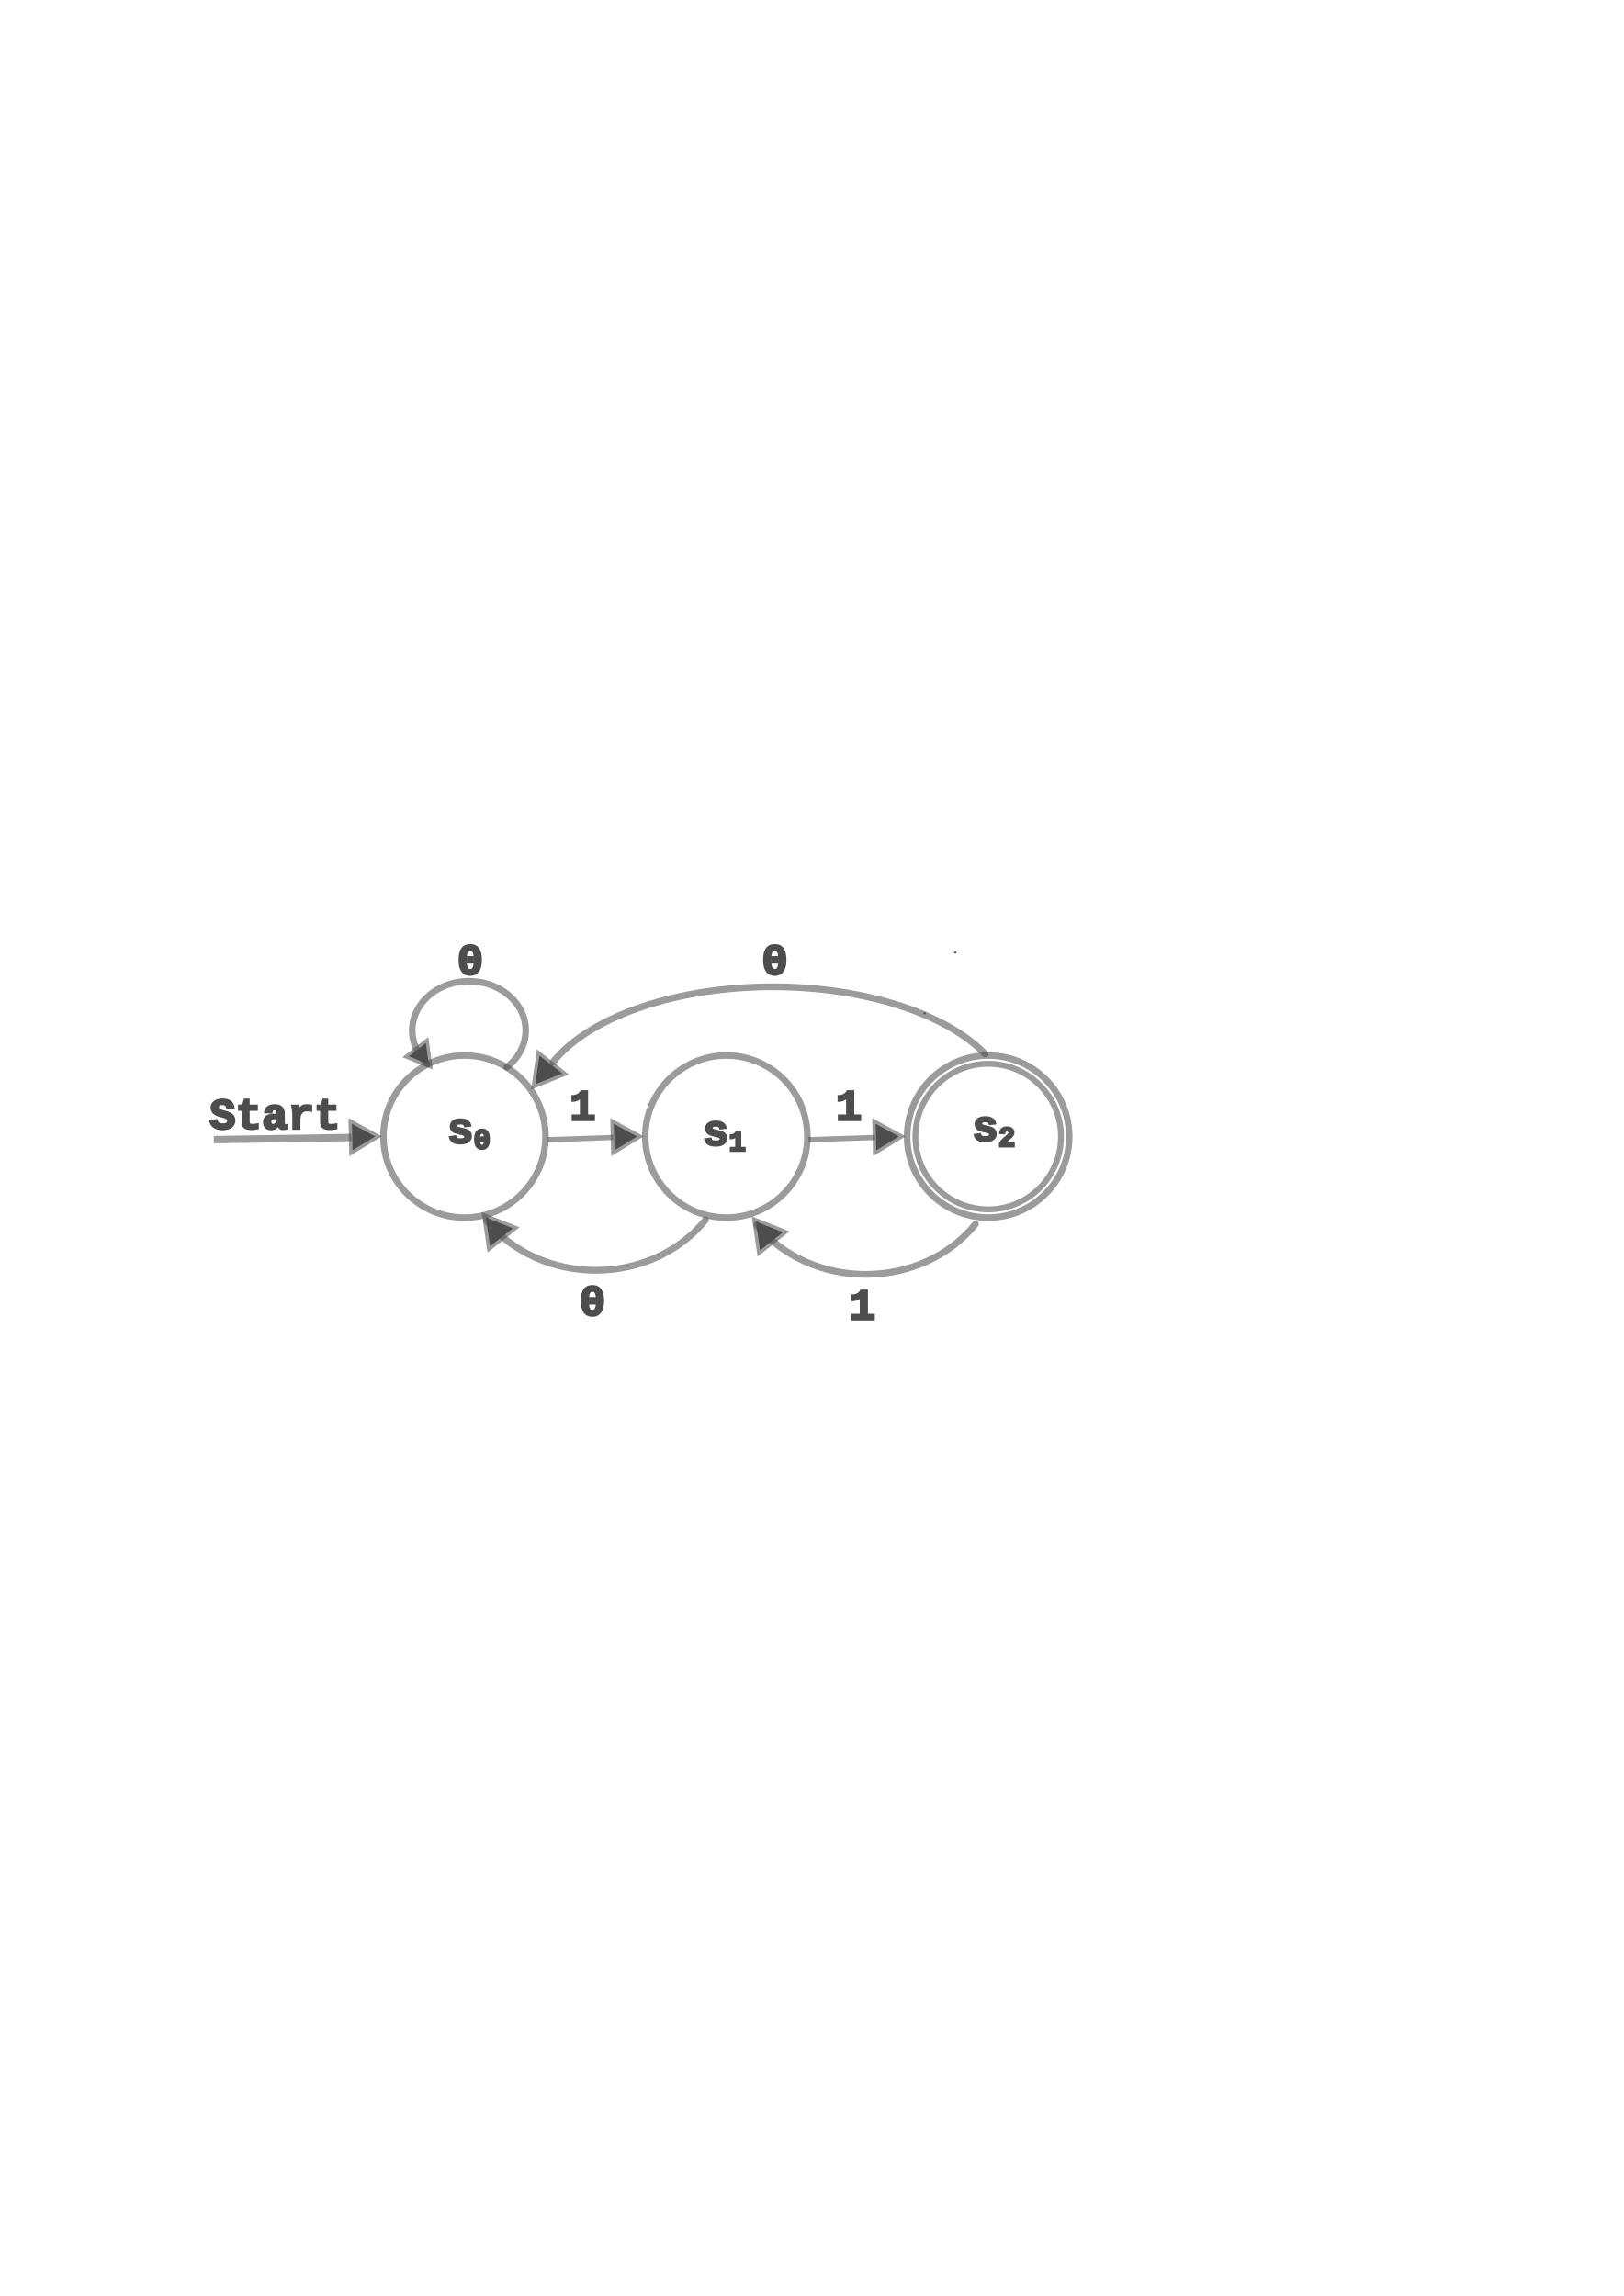
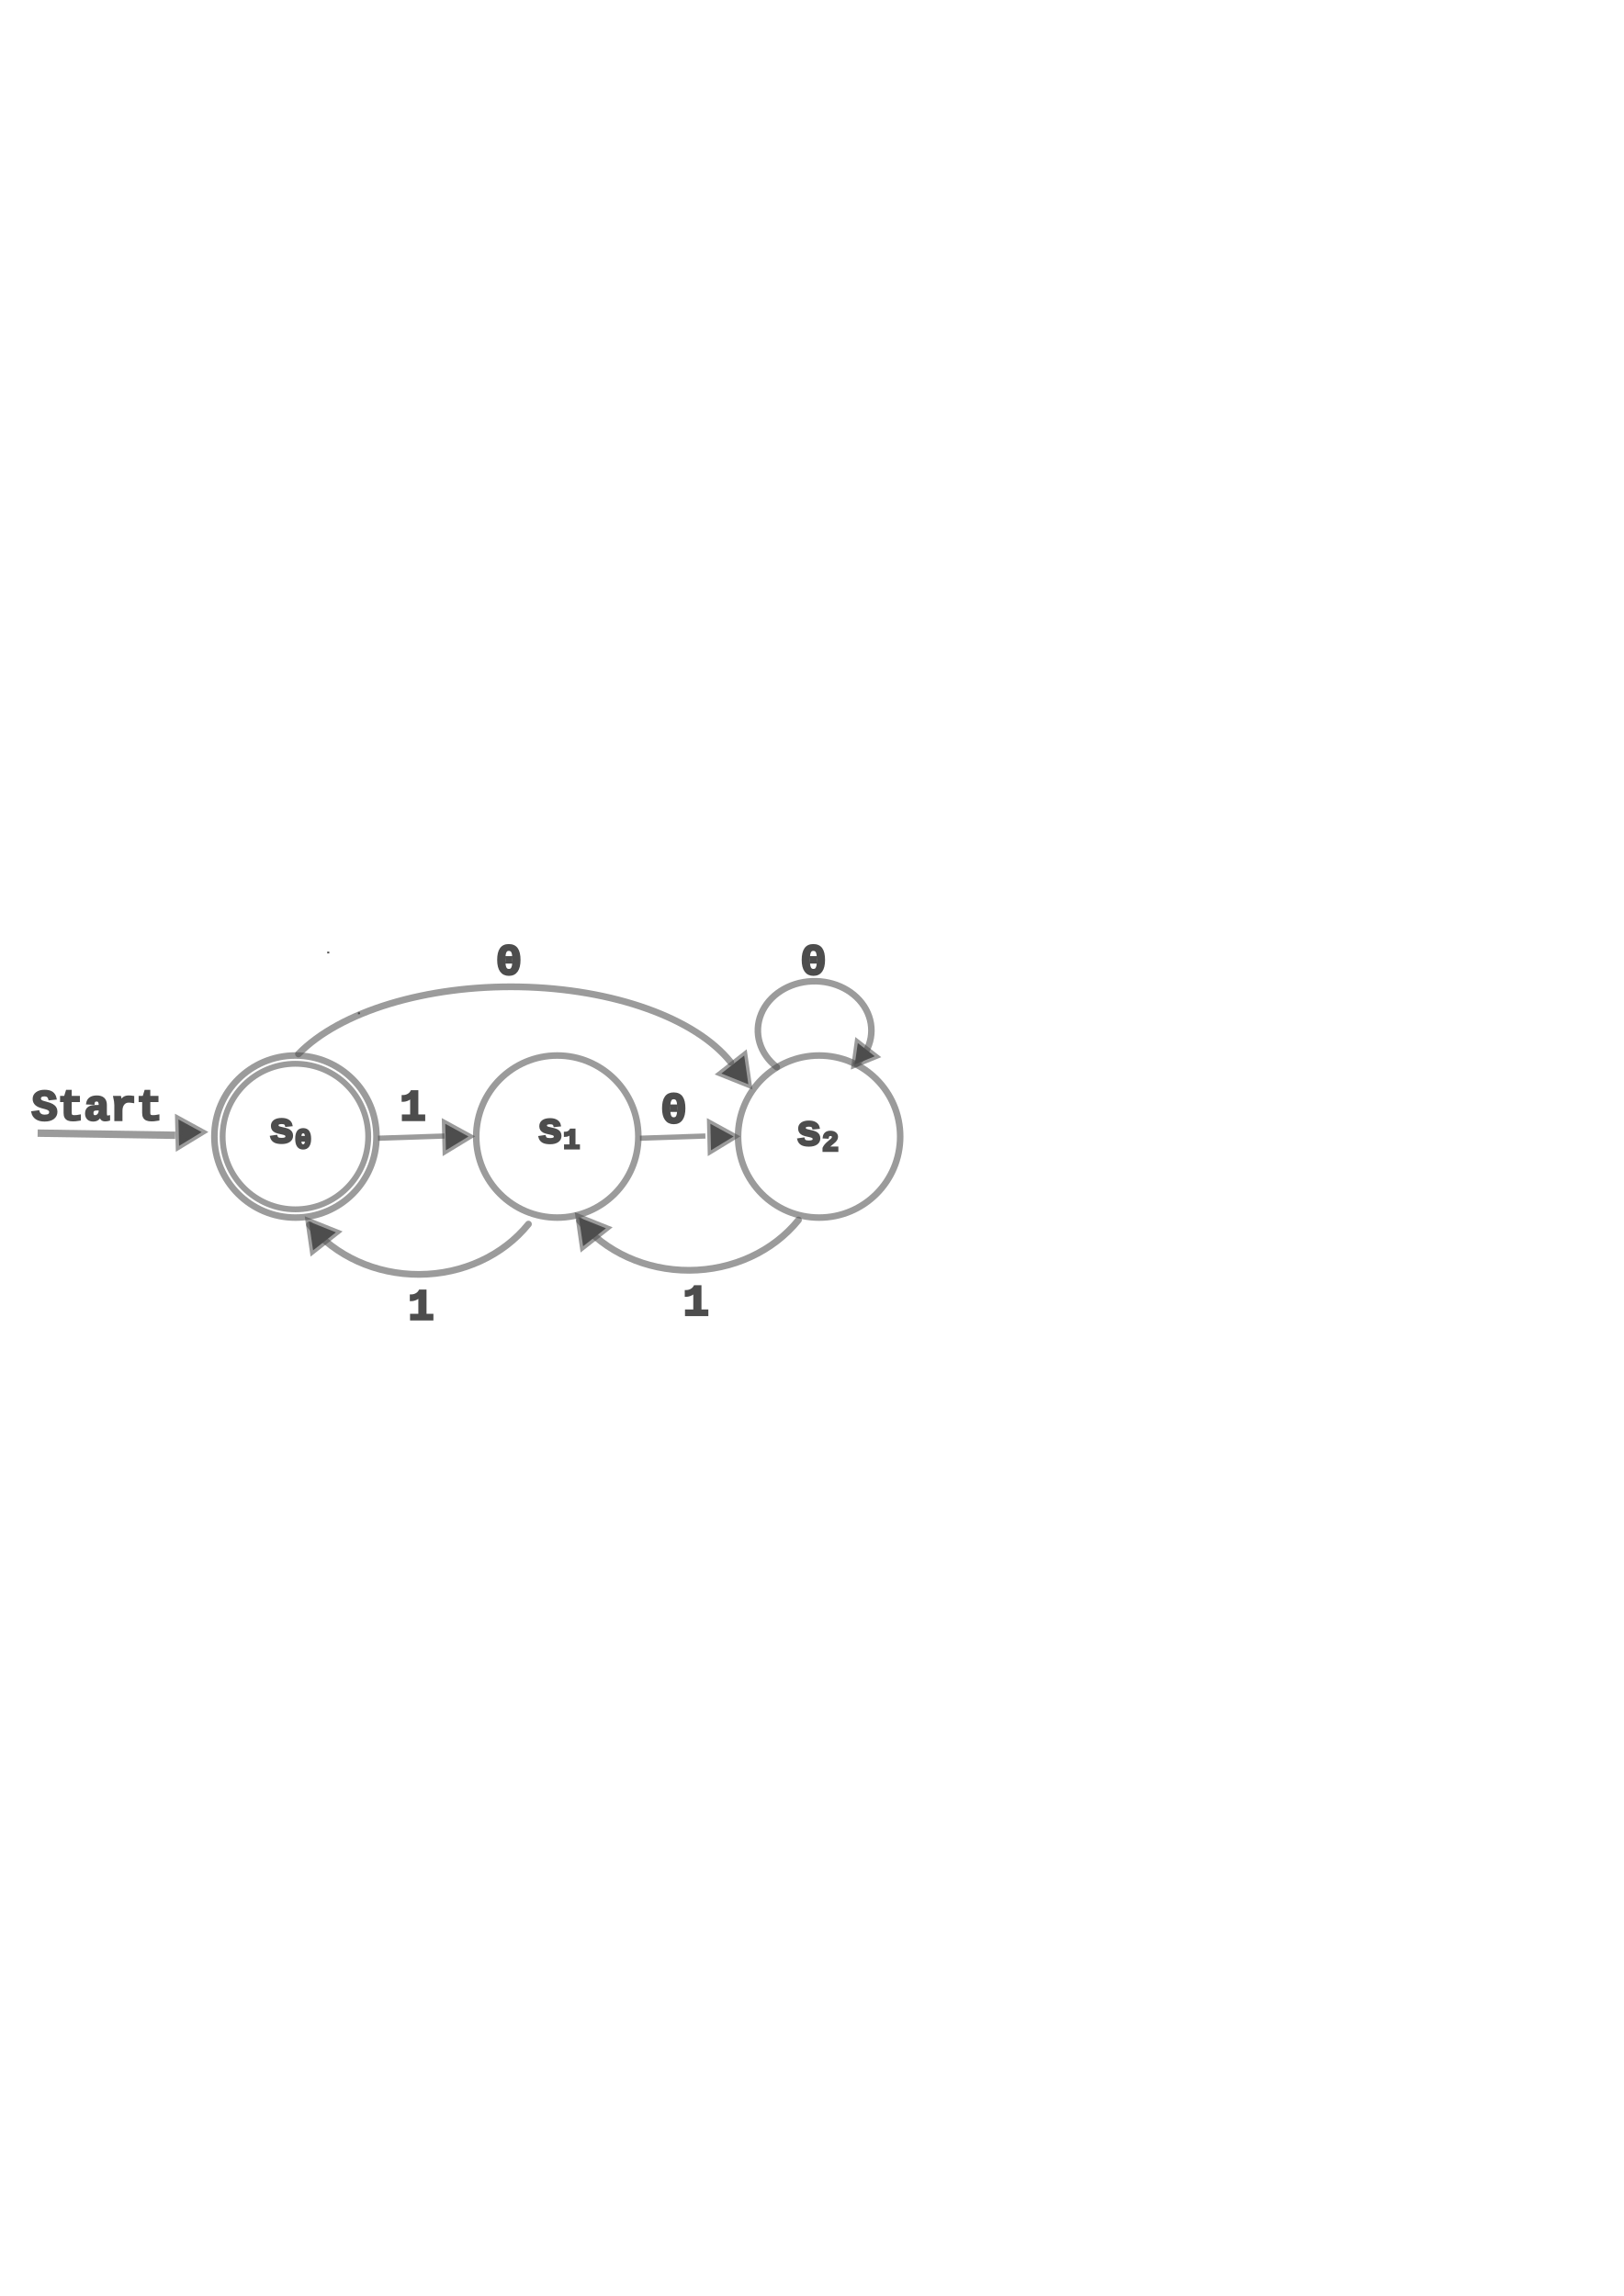
<svg xmlns="http://www.w3.org/2000/svg" width="210mm" height="297mm" viewBox="0 0 744.094 1052.362" id="svg2" version="1.1">
  <defs id="defs4">
    <marker orient="auto" refY="0.0" refX="0.0" id="marker4434" style="overflow:visible">
      <path id="path4436" d="M 0.0,0.0 L 5.0,-5.0 L -12.5,0.0 L 5.0,5.0 L 0.0,0.0 z " style="fill-rule:evenodd;stroke:#333333;stroke-width:1pt;stroke-opacity:0.561;fill:#333333;fill-opacity:0.561" transform="scale(0.8) translate(12.5,0)" />
    </marker>
    <marker orient="auto" refY="0.0" refX="0.0" id="Arrow1Lstart" style="overflow:visible">
      <path id="path4158" d="M 0.0,0.0 L 5.0,-5.0 L -12.5,0.0 L 5.0,5.0 L 0.0,0.0 z " style="fill-rule:evenodd;stroke:#333333;stroke-width:1pt;stroke-opacity:0.561;fill:#333333;fill-opacity:0.561" transform="scale(0.8) translate(12.5,0)" />
    </marker>
  </defs>
  <g id="layer1">
-     <path style="opacity:1;fill:none;fill-opacity:1;stroke:#4d4d4d;stroke-width:3;stroke-linecap:round;stroke-linejoin:miter;stroke-miterlimit:4;stroke-dasharray:none;stroke-dashoffset:0;stroke-opacity:0.561" id="path4136" d="m 250,520.934 a 37.143,37.143 0 0 1 -37.135,37.143 37.143,37.143 0 0 1 -37.151,-37.127 37.143,37.143 0 0 1 37.12,-37.158 37.143,37.143 0 0 1 37.166,37.112" />
-     <path d="m 370,520.934 a 37.143,37.143 0 0 1 -37.135,37.143 37.143,37.143 0 0 1 -37.151,-37.127 37.143,37.143 0 0 1 37.12,-37.158 37.143,37.143 0 0 1 37.166,37.112" id="path4138" style="opacity:1;fill:none;fill-opacity:1;stroke:#4d4d4d;stroke-width:3;stroke-linecap:round;stroke-linejoin:miter;stroke-miterlimit:4;stroke-dasharray:none;stroke-dashoffset:0;stroke-opacity:0.561" />
-     <path style="fill:none;fill-rule:evenodd;stroke:#4d4d4d;stroke-width:3.393;stroke-linecap:butt;stroke-linejoin:miter;stroke-miterlimit:4;stroke-dasharray:none;stroke-opacity:0.561" d="M 97.973,522.354 C 161.027,521.37 161.027,521.37 161.027,521.37" id="path4504" />
-     <path d="m 161.571,527.219 -0.284,-12.122 10.64,5.815 z" id="path4506" style="opacity:1;fill:#4d4d4d;fill-opacity:1;stroke:#4d4d4d;stroke-width:3.09;stroke-linecap:round;stroke-linejoin:miter;stroke-miterlimit:4;stroke-dasharray:none;stroke-dashoffset:0;stroke-opacity:0.561" />
-     <text xml:space="preserve" style="font-style:normal;font-variant:normal;font-weight:bold;font-stretch:normal;line-height:0%;font-family:'Courier New';-inkscape-font-specification:'Courier New, Bold';text-align:start;letter-spacing:0px;word-spacing:0px;writing-mode:lr-tb;text-anchor:start;fill:#4d4d4d;fill-opacity:1;stroke:#4d4d4d;stroke-width:1px;stroke-linecap:butt;stroke-linejoin:miter;stroke-opacity:1;" x="96" y="517.362" id="text4508">
-       <tspan id="tspan4510" x="96" y="517.362" style="font-size:20px;line-height:1.25;stroke:#4d4d4d;fill:#4d4d4d;">Start</tspan>
+     <path style="opacity:1;fill:none;fill-opacity:1;stroke:#4d4d4d;stroke-width:3;stroke-linecap:round;stroke-linejoin:miter;stroke-miterlimit:4;stroke-dasharray:none;stroke-dashoffset:0;stroke-opacity:0.561" id="path4136" d="m -338.24,520.934 a 37.143,37.143 0 0 1 -37.135,37.143 37.143,37.143 0 0 1 -37.151,-37.127 37.143,37.143 0 0 1 37.12,-37.158 37.143,37.143 0 0 1 37.166,37.112" transform="scale(-1,1)" />
+     <path d="m -218.24,520.934 a 37.143,37.143 0 0 1 -37.135,37.143 37.143,37.143 0 0 1 -37.151,-37.127 37.143,37.143 0 0 1 37.12,-37.158 37.143,37.143 0 0 1 37.166,37.112" id="path4138" style="opacity:1;fill:none;fill-opacity:1;stroke:#4d4d4d;stroke-width:3;stroke-linecap:round;stroke-linejoin:miter;stroke-miterlimit:4;stroke-dasharray:none;stroke-dashoffset:0;stroke-opacity:0.561" transform="scale(-1,1)" />
+     <path style="fill:none;fill-rule:evenodd;stroke:#4d4d4d;stroke-width:3.393;stroke-linecap:butt;stroke-linejoin:miter;stroke-miterlimit:4;stroke-dasharray:none;stroke-opacity:0.561" d="m 80.305,520.354 c -63.054,-0.984 -63.054,-0.984 -63.054,-0.984" id="path4504" />
+     <path d="m 82.055,525.219 -0.284,-12.122 10.64,5.815 z" id="path4506" style="opacity:1;fill:#4d4d4d;fill-opacity:1;stroke:#4d4d4d;stroke-width:3.09;stroke-linecap:round;stroke-linejoin:miter;stroke-miterlimit:4;stroke-dasharray:none;stroke-dashoffset:0;stroke-opacity:0.561" />
+     <text xml:space="preserve" style="font-style:normal;font-variant:normal;font-weight:bold;font-stretch:normal;line-height:0%;font-family:'Courier New';-inkscape-font-specification:'Courier New, Bold';text-align:start;letter-spacing:0px;word-spacing:0px;writing-mode:lr-tb;text-anchor:start;fill:#4d4d4d;fill-opacity:1;stroke:#4d4d4d;stroke-width:1px;stroke-linecap:butt;stroke-linejoin:miter;stroke-opacity:1" x="14.447" y="513.362" id="text4508">
+       <tspan id="tspan4510" x="14.447" y="513.362" style="font-size:20px;line-height:1.25;fill:#4d4d4d;stroke:#4d4d4d">Start</tspan>
    </text>
-     <text xml:space="preserve" style="font-style:normal;font-variant:normal;font-weight:bold;font-stretch:normal;line-height:0%;font-family:'Courier New';-inkscape-font-specification:'Courier New, Bold';text-align:start;letter-spacing:0px;word-spacing:0px;writing-mode:lr-tb;text-anchor:start;fill:#4d4d4d;fill-opacity:1;stroke:#4d4d4d;stroke-width:1px;stroke-linecap:butt;stroke-linejoin:miter;stroke-opacity:1;" x="261" y="513.362" id="text4512">
-       <tspan id="tspan4514" x="261" y="513.362" style="font-size:20px;line-height:1.25;stroke:#4d4d4d;fill:#4d4d4d;">1</tspan>
+     <path style="opacity:1;fill:none;fill-opacity:1;stroke:#4d4d4d;stroke-width:3.09;stroke-linecap:round;stroke-linejoin:miter;stroke-miterlimit:4;stroke-dasharray:none;stroke-dashoffset:0;stroke-opacity:0.561" id="path4494" d="m 365.921,559.187 a 61.998,55.569 0 0 1 -50.057,23.05 61.998,55.569 0 0 1 -50.236,-22.735" />
+     <path style="opacity:1;fill:#4d4d4d;fill-opacity:1;stroke:#4d4d4d;stroke-width:3.09;stroke-linecap:round;stroke-linejoin:miter;stroke-miterlimit:4;stroke-dasharray:none;stroke-dashoffset:0;stroke-opacity:0.561" id="path4498" d="m 267.219,571.219 -1.9,-13.189 12.372,4.949 z" />
+     <path style="opacity:1;fill:none;fill-opacity:1;stroke:#4d4d4d;stroke-width:3;stroke-linecap:round;stroke-linejoin:miter;stroke-miterlimit:4;stroke-dasharray:none;stroke-dashoffset:0;stroke-opacity:0.561" id="path4160" d="m -98.24,520.934 a 37.143,37.143 0 0 1 -37.135,37.143 37.143,37.143 0 0 1 -37.151,-37.127 37.143,37.143 0 0 1 37.12,-37.158 37.143,37.143 0 0 1 37.166,37.112" transform="scale(-1,1)" />
+     <path d="m -341.044,-483.79 -1.9,-13.189 12.372,4.949 z" id="path4166" style="opacity:1;fill:#4d4d4d;fill-opacity:1;stroke:#4d4d4d;stroke-width:3.09;stroke-linecap:round;stroke-linejoin:miter;stroke-miterlimit:4;stroke-dasharray:none;stroke-dashoffset:0;stroke-opacity:0.561" transform="scale(-1,-1)" />
+     <text xml:space="preserve" style="font-style:normal;font-variant:normal;font-weight:bold;font-stretch:normal;line-height:0%;font-family:'Courier New';-inkscape-font-specification:'Courier New, Bold';text-align:start;letter-spacing:0px;word-spacing:0px;writing-mode:lr-tb;text-anchor:start;fill:#4d4d4d;fill-opacity:1;stroke:#4d4d4d;stroke-width:1px;stroke-linecap:butt;stroke-linejoin:miter;stroke-opacity:1" x="-239.178" y="446.581" id="text4174" transform="scale(-1,1)">
+       <tspan id="tspan4176" x="-239.178" y="446.581" style="font-size:20px;line-height:1.25;fill:#4d4d4d;stroke:#4d4d4d">0</tspan>
    </text>
-     <g id="g58">
-       <path d="m 323.274,559.187 a 61.998,55.569 0 0 1 -50.057,23.05 61.998,55.569 0 0 1 -50.236,-22.735" id="path4494" style="opacity:1;fill:none;fill-opacity:1;stroke:#4d4d4d;stroke-width:3.09;stroke-linecap:round;stroke-linejoin:miter;stroke-miterlimit:4;stroke-dasharray:none;stroke-dashoffset:0;stroke-opacity:0.561" />
-       <path d="m 224.571,571.219 -1.9,-13.189 12.372,4.949 z" id="path4498" style="opacity:1;fill:#4d4d4d;fill-opacity:1;stroke:#4d4d4d;stroke-width:3.09;stroke-linecap:round;stroke-linejoin:miter;stroke-miterlimit:4;stroke-dasharray:none;stroke-dashoffset:0;stroke-opacity:0.561" />
-       <text xml:space="preserve" style="font-style:normal;font-variant:normal;font-weight:bold;font-stretch:normal;line-height:0%;font-family:'Courier New';-inkscape-font-specification:'Courier New, Bold';text-align:start;letter-spacing:0px;word-spacing:0px;writing-mode:lr-tb;text-anchor:start;fill:#4d4d4d;fill-opacity:1;stroke:#4d4d4d;stroke-width:1px;stroke-linecap:butt;stroke-linejoin:miter;stroke-opacity:1;" x="265.5" y="602.862" id="text4516">
-         <tspan style="font-size:20px;line-height:1.25;stroke:#4d4d4d;fill:#4d4d4d;" id="tspan4518" x="265.5" y="602.862">0</tspan>
-       </text>
-     </g>
-     <path style="opacity:1;fill:none;fill-opacity:1;stroke:#4d4d4d;stroke-width:3;stroke-linecap:round;stroke-linejoin:miter;stroke-miterlimit:4;stroke-dasharray:none;stroke-dashoffset:0;stroke-opacity:0.561" id="path4160" d="m 490,520.934 a 37.143,37.143 0 0 1 -37.135,37.143 37.143,37.143 0 0 1 -37.151,-37.127 37.143,37.143 0 0 1 37.12,-37.158 37.143,37.143 0 0 1 37.166,37.112" />
-     <path d="m 247.196,-483.79 -1.9,-13.189 12.372,4.949 z" id="path4166" style="opacity:1;fill:#4d4d4d;fill-opacity:1;stroke:#4d4d4d;stroke-width:3.09;stroke-linecap:round;stroke-linejoin:miter;stroke-miterlimit:4;stroke-dasharray:none;stroke-dashoffset:0;stroke-opacity:0.561" transform="scale(1,-1)" />
-     <text xml:space="preserve" style="font-style:normal;font-variant:normal;font-weight:bold;font-stretch:normal;line-height:0%;font-family:'Courier New';-inkscape-font-specification:'Courier New, Bold';text-align:start;letter-spacing:0px;word-spacing:0px;writing-mode:lr-tb;text-anchor:start;fill:#4d4d4d;fill-opacity:1;stroke:#4d4d4d;stroke-width:1px;stroke-linecap:butt;stroke-linejoin:miter;stroke-opacity:1" x="349.062" y="446.581" id="text4174">
-       <tspan id="tspan4176" x="349.062" y="446.581" style="font-size:20px;line-height:1.25;fill:#4d4d4d;stroke:#4d4d4d">0</tspan>
-     </text>
-     <text id="text4188" y="523.862" x="205" style="font-style:normal;font-variant:normal;font-weight:bold;font-stretch:normal;line-height:0%;font-family:'Courier New';-inkscape-font-specification:'Courier New, Bold';text-align:start;letter-spacing:0px;word-spacing:0px;writing-mode:lr-tb;text-anchor:start;fill:#4d4d4d;fill-opacity:1;stroke:#4d4d4d;stroke-width:1px;stroke-linecap:butt;stroke-linejoin:miter;stroke-opacity:1;" xml:space="preserve">
-       <tspan y="523.862" x="205" id="tspan4190" style="font-size:20px;line-height:1.25;stroke:#4d4d4d;fill:#4d4d4d;">s<tspan style="font-size:65%;baseline-shift:sub;stroke:#4d4d4d;fill:#4d4d4d;" id="tspan4192">0</tspan>
+     <text id="text4188" y="523.665" x="123.032" style="font-style:normal;font-variant:normal;font-weight:bold;font-stretch:normal;line-height:0%;font-family:'Courier New';-inkscape-font-specification:'Courier New, Bold';text-align:start;letter-spacing:0px;word-spacing:0px;writing-mode:lr-tb;text-anchor:start;fill:#4d4d4d;fill-opacity:1;stroke:#4d4d4d;stroke-width:1px;stroke-linecap:butt;stroke-linejoin:miter;stroke-opacity:1" xml:space="preserve">
+       <tspan y="523.665" x="123.032" id="tspan4190" style="font-size:20px;line-height:1.25;fill:#4d4d4d;stroke:#4d4d4d">s<tspan style="font-size:65%;baseline-shift:sub;fill:#4d4d4d;stroke:#4d4d4d" id="tspan4192">0</tspan>
      </tspan>
    </text>
-     <text xml:space="preserve" style="font-style:normal;font-variant:normal;font-weight:bold;font-stretch:normal;line-height:0%;font-family:'Courier New';-inkscape-font-specification:'Courier New, Bold';text-align:start;letter-spacing:0px;word-spacing:0px;writing-mode:lr-tb;text-anchor:start;fill:#4d4d4d;fill-opacity:1;stroke:#4d4d4d;stroke-width:1px;stroke-linecap:butt;stroke-linejoin:miter;stroke-opacity:1;" x="322" y="524.862" id="text4194">
-       <tspan id="tspan4196" x="322" y="524.862" style="font-size:20px;line-height:1.25;stroke:#4d4d4d;fill:#4d4d4d;">s<tspan style="font-size:65%;baseline-shift:sub;stroke:#4d4d4d;fill:#4d4d4d;" id="tspan4206">1</tspan>
+     <text xml:space="preserve" style="font-style:normal;font-variant:normal;font-weight:bold;font-stretch:normal;line-height:0%;font-family:'Courier New';-inkscape-font-specification:'Courier New, Bold';text-align:start;letter-spacing:0px;word-spacing:0px;writing-mode:lr-tb;text-anchor:start;fill:#4d4d4d;fill-opacity:1;stroke:#4d4d4d;stroke-width:1px;stroke-linecap:butt;stroke-linejoin:miter;stroke-opacity:1" x="246.026" y="523.76" id="text4194">
+       <tspan id="tspan4196" x="246.026" y="523.76" style="font-size:20px;line-height:1.25;fill:#4d4d4d;stroke:#4d4d4d">s<tspan style="font-size:65%;baseline-shift:sub;fill:#4d4d4d;stroke:#4d4d4d" id="tspan4206">1</tspan>
      </tspan>
    </text>
-     <text id="text4200" y="522.862" x="445.5" style="font-style:normal;font-variant:normal;font-weight:bold;font-stretch:normal;line-height:0%;font-family:'Courier New';-inkscape-font-specification:'Courier New, Bold';text-align:start;letter-spacing:0px;word-spacing:0px;writing-mode:lr-tb;text-anchor:start;fill:#4d4d4d;fill-opacity:1;stroke:#4d4d4d;stroke-width:1px;stroke-linecap:butt;stroke-linejoin:miter;stroke-opacity:1;" xml:space="preserve">
-       <tspan y="522.862" x="445.5" id="tspan4202" style="font-size:20px;line-height:1.25;stroke:#4d4d4d;fill:#4d4d4d;">s<tspan style="font-size:65%;baseline-shift:sub;stroke:#4d4d4d;fill:#4d4d4d;" id="tspan4204">2</tspan>
+     <text id="text4200" y="524.862" x="364.647" style="font-style:normal;font-variant:normal;font-weight:bold;font-stretch:normal;line-height:0%;font-family:'Courier New';-inkscape-font-specification:'Courier New, Bold';text-align:start;letter-spacing:0px;word-spacing:0px;writing-mode:lr-tb;text-anchor:start;fill:#4d4d4d;fill-opacity:1;stroke:#4d4d4d;stroke-width:1px;stroke-linecap:butt;stroke-linejoin:miter;stroke-opacity:1" xml:space="preserve">
+       <tspan y="524.862" x="364.647" id="tspan4202" style="font-size:20px;line-height:1.25;fill:#4d4d4d;stroke:#4d4d4d">s<tspan style="font-size:65%;baseline-shift:sub;fill:#4d4d4d;stroke:#4d4d4d" id="tspan4204">2</tspan>
      </tspan>
    </text>
-     <path id="path4208" d="m 251.002,522.369 c 29.996,-1.013 29.996,-1.013 29.996,-1.013" style="fill:none;fill-rule:evenodd;stroke:#4d4d4d;stroke-width:2.375;stroke-linecap:butt;stroke-linejoin:miter;stroke-miterlimit:4;stroke-dasharray:none;stroke-opacity:0.561" />
-     <path style="opacity:1;fill:#4d4d4d;fill-opacity:1;stroke:#4d4d4d;stroke-width:3.09;stroke-linecap:round;stroke-linejoin:miter;stroke-miterlimit:4;stroke-dasharray:none;stroke-dashoffset:0;stroke-opacity:0.561" id="path4210" d="m 281.571,527.219 -0.284,-12.122 10.64,5.815 z" />
-     <text id="text4212" y="513.362" x="383" style="font-style:normal;font-variant:normal;font-weight:bold;font-stretch:normal;line-height:0%;font-family:'Courier New';-inkscape-font-specification:'Courier New, Bold';text-align:start;letter-spacing:0px;word-spacing:0px;writing-mode:lr-tb;text-anchor:start;fill:#4d4d4d;fill-opacity:1;stroke:#4d4d4d;stroke-width:1px;stroke-linecap:butt;stroke-linejoin:miter;stroke-opacity:1;" xml:space="preserve">
-       <tspan y="513.362" x="383" id="tspan4214" style="font-size:20px;line-height:1.25;stroke:#4d4d4d;fill:#4d4d4d;">1</tspan>
+     <path id="path4208" d="M 293.264,521.701 C 323.26,520.688 323.26,520.688 323.26,520.688" style="fill:none;fill-rule:evenodd;stroke:#4d4d4d;stroke-width:2.375;stroke-linecap:butt;stroke-linejoin:miter;stroke-miterlimit:4;stroke-dasharray:none;stroke-opacity:0.561" />
+     <path style="opacity:1;fill:#4d4d4d;fill-opacity:1;stroke:#4d4d4d;stroke-width:3.09;stroke-linecap:round;stroke-linejoin:miter;stroke-miterlimit:4;stroke-dasharray:none;stroke-dashoffset:0;stroke-opacity:0.561" id="path4210" d="m 325.834,527.219 -0.284,-12.122 10.64,5.815 z" />
+     <text id="text4212" y="513.362" x="183.209" style="font-style:normal;font-variant:normal;font-weight:bold;font-stretch:normal;line-height:0%;font-family:'Courier New';-inkscape-font-specification:'Courier New, Bold';text-align:start;letter-spacing:0px;word-spacing:0px;writing-mode:lr-tb;text-anchor:start;fill:#4d4d4d;fill-opacity:1;stroke:#4d4d4d;stroke-width:1px;stroke-linecap:butt;stroke-linejoin:miter;stroke-opacity:1" xml:space="preserve">
+       <tspan y="513.362" x="183.209" id="tspan4214" style="font-size:20px;line-height:1.25;fill:#4d4d4d;stroke:#4d4d4d">1</tspan>
    </text>
-     <path style="fill:none;fill-rule:evenodd;stroke:#4d4d4d;stroke-width:2.393;stroke-linecap:butt;stroke-linejoin:miter;stroke-miterlimit:4;stroke-dasharray:none;stroke-opacity:0.561" d="m 370.501,522.368 c 30.499,-1.012 30.499,-1.012 30.499,-1.012" id="path4216" />
-     <path d="m 401.571,527.219 -0.284,-12.122 10.64,5.815 z" id="path4218" style="opacity:1;fill:#4d4d4d;fill-opacity:1;stroke:#4d4d4d;stroke-width:3.09;stroke-linecap:round;stroke-linejoin:miter;stroke-miterlimit:4;stroke-dasharray:none;stroke-dashoffset:0;stroke-opacity:0.561" />
-     <path transform="scale(1,-1)" style="opacity:1;fill:none;fill-opacity:1;stroke:#4d4d4d;stroke-width:3;stroke-linecap:round;stroke-linejoin:miter;stroke-miterlimit:4;stroke-dasharray:none;stroke-dashoffset:0;stroke-opacity:0.561" id="path4220" d="m 232.255,-489.112 a 26.015,22.561 0 0 1 7.189,24.335 26.015,22.561 0 0 1 -23.224,15.015 26.015,22.561 0 0 1 -24.842,-12.922 26.015,22.561 0 0 1 4.341,-24.838" />
-     <path style="opacity:1;fill:#4d4d4d;fill-opacity:1;stroke:#4d4d4d;stroke-width:3;stroke-linecap:round;stroke-linejoin:miter;stroke-miterlimit:4;stroke-dasharray:none;stroke-dashoffset:0;stroke-opacity:0.561" id="path4222" d="m 196.5,487.862 -9.147,-3.719 7.794,-6.062 z" />
-     <text xml:space="preserve" style="font-style:normal;font-variant:normal;font-weight:bold;font-stretch:normal;line-height:0%;font-family:'Courier New';-inkscape-font-specification:'Courier New, Bold';text-align:start;letter-spacing:0px;word-spacing:0px;writing-mode:lr-tb;text-anchor:start;fill:#4d4d4d;fill-opacity:1;stroke:#4d4d4d;stroke-width:1px;stroke-linecap:butt;stroke-linejoin:miter;stroke-opacity:1" x="209.5" y="446.581" id="text4224">
-       <tspan id="tspan4226" x="209.5" y="446.581" style="font-size:20px;line-height:1.25;fill:#4d4d4d;stroke:#4d4d4d">0</tspan>
+     <path style="fill:none;fill-rule:evenodd;stroke:#4d4d4d;stroke-width:2.393;stroke-linecap:butt;stroke-linejoin:miter;stroke-miterlimit:4;stroke-dasharray:none;stroke-opacity:0.561" d="m 173.264,521.701 c 30.499,-1.012 30.499,-1.012 30.499,-1.012" id="path4216" />
+     <path d="m 204.335,527.219 -0.284,-12.122 10.64,5.815 z" id="path4218" style="opacity:1;fill:#4d4d4d;fill-opacity:1;stroke:#4d4d4d;stroke-width:3.09;stroke-linecap:round;stroke-linejoin:miter;stroke-miterlimit:4;stroke-dasharray:none;stroke-dashoffset:0;stroke-opacity:0.561" />
+     <path transform="scale(-1,-1)" style="opacity:1;fill:none;fill-opacity:1;stroke:#4d4d4d;stroke-width:3;stroke-linecap:round;stroke-linejoin:miter;stroke-miterlimit:4;stroke-dasharray:none;stroke-dashoffset:0;stroke-opacity:0.561" id="path4220" d="m -355.985,-489.112 a 26.015,22.561 0 0 1 7.189,24.335 26.015,22.561 0 0 1 -23.224,15.015 26.015,22.561 0 0 1 -24.842,-12.922 26.015,22.561 0 0 1 4.341,-24.838" />
+     <path style="opacity:1;fill:#4d4d4d;fill-opacity:1;stroke:#4d4d4d;stroke-width:3;stroke-linecap:round;stroke-linejoin:miter;stroke-miterlimit:4;stroke-dasharray:none;stroke-dashoffset:0;stroke-opacity:0.561" id="path4222" d="m -391.74,487.862 -9.147,-3.719 7.794,-6.062 z" transform="scale(-1,1)" />
+     <text xml:space="preserve" style="font-style:normal;font-variant:normal;font-weight:bold;font-stretch:normal;line-height:0%;font-family:'Courier New';-inkscape-font-specification:'Courier New, Bold';text-align:start;letter-spacing:0px;word-spacing:0px;writing-mode:lr-tb;text-anchor:start;fill:#4d4d4d;fill-opacity:1;stroke:#4d4d4d;stroke-width:1px;stroke-linecap:butt;stroke-linejoin:miter;stroke-opacity:1" x="-378.74" y="446.581" id="text4224" transform="scale(-1,1)">
+       <tspan id="tspan4226" x="-378.74" y="446.581" style="font-size:20px;line-height:1.25;fill:#4d4d4d;stroke:#4d4d4d">0</tspan>
    </text>
-     <path d="m 486.215,520.934 a 33.358,33.358 0 0 1 -33.351,33.358 33.358,33.358 0 0 1 -33.365,-33.344 33.358,33.358 0 0 1 33.337,-33.372 33.358,33.358 0 0 1 33.379,33.33" id="path79" style="opacity:1;fill:none;fill-opacity:1;stroke:#4d4d4d;stroke-width:2.694;stroke-linecap:round;stroke-linejoin:miter;stroke-miterlimit:4;stroke-dasharray:none;stroke-dashoffset:0;stroke-opacity:0.561" />
-     <path style="fill:#4d4d4d;stroke:#4d4d4d;stroke-width:0.938" id="path91" d="m 437.812,436.19 a 25.547,26.016 0 0 1 -0.012,0.811" />
-     <path style="fill:#4d4d4d;stroke:#4d4d4d;stroke-width:0.938" id="path93" d="m 423.75,463.993 a 83.041,28.037 0 0 1 -0.04,0.874" />
-     <path d="m 451.463,-483.071 a 108.798,55.569 0 0 1 -101.444,30.738 108.798,55.569 0 0 1 -96.654,-34.531" id="path191" style="opacity:1;fill:none;fill-opacity:1;stroke:#4d4d4d;stroke-width:3.09;stroke-linecap:round;stroke-linejoin:miter;stroke-miterlimit:4;stroke-dasharray:none;stroke-dashoffset:0;stroke-opacity:0.561" transform="scale(1,-1)" />
-     <path d="m 447.024,561.062 a 61.998,55.569 0 0 1 -50.057,23.05 61.998,55.569 0 0 1 -50.236,-22.735" id="path60" style="opacity:1;fill:none;fill-opacity:1;stroke:#4d4d4d;stroke-width:3.09;stroke-linecap:round;stroke-linejoin:miter;stroke-miterlimit:4;stroke-dasharray:none;stroke-dashoffset:0;stroke-opacity:0.561" />
-     <path d="m 348.321,573.094 -1.9,-13.189 12.372,4.949 z" id="path62" style="opacity:1;fill:#4d4d4d;fill-opacity:1;stroke:#4d4d4d;stroke-width:3.09;stroke-linecap:round;stroke-linejoin:miter;stroke-miterlimit:4;stroke-dasharray:none;stroke-dashoffset:0;stroke-opacity:0.561" />
-     <text xml:space="preserve" style="font-style:normal;font-variant:normal;font-weight:bold;font-stretch:normal;line-height:0%;font-family:'Courier New';-inkscape-font-specification:'Courier New, Bold';text-align:start;letter-spacing:0px;word-spacing:0px;writing-mode:lr-tb;text-anchor:start;fill:#4d4d4d;fill-opacity:1;stroke:#4d4d4d;stroke-width:1px;stroke-linecap:butt;stroke-linejoin:miter;stroke-opacity:1" x="389.25" y="604.737" id="text66">
-       <tspan style="font-size:20px;line-height:1.25;fill:#4d4d4d;stroke:#4d4d4d" id="tspan64" x="389.25" y="604.737">1</tspan>
+     <path d="m -102.025,520.934 a 33.358,33.358 0 0 1 -33.351,33.358 33.358,33.358 0 0 1 -33.365,-33.344 33.358,33.358 0 0 1 33.337,-33.372 33.358,33.358 0 0 1 33.379,33.33" id="path79" style="opacity:1;fill:none;fill-opacity:1;stroke:#4d4d4d;stroke-width:2.694;stroke-linecap:round;stroke-linejoin:miter;stroke-miterlimit:4;stroke-dasharray:none;stroke-dashoffset:0;stroke-opacity:0.561" transform="scale(-1,1)" />
+     <path style="fill:#4d4d4d;stroke:#4d4d4d;stroke-width:0.938" id="path91" d="m -150.428,436.19 a 25.547,26.016 0 0 1 -0.012,0.811" transform="scale(-1,1)" />
+     <path style="fill:#4d4d4d;stroke:#4d4d4d;stroke-width:0.938" id="path93" d="m -164.49,463.993 a 83.041,28.037 0 0 1 -0.04,0.874" transform="scale(-1,1)" />
+     <path d="m -136.778,-483.071 a 108.798,55.569 0 0 1 -101.444,30.738 108.798,55.569 0 0 1 -96.654,-34.531" id="path191" style="opacity:1;fill:none;fill-opacity:1;stroke:#4d4d4d;stroke-width:3.09;stroke-linecap:round;stroke-linejoin:miter;stroke-miterlimit:4;stroke-dasharray:none;stroke-dashoffset:0;stroke-opacity:0.561" transform="scale(-1,-1)" />
+     <path d="M 242.171,561.062 A 61.998,55.569 0 0 1 192.114,584.112 61.998,55.569 0 0 1 141.879,561.377" id="path60" style="opacity:1;fill:none;fill-opacity:1;stroke:#4d4d4d;stroke-width:3.09;stroke-linecap:round;stroke-linejoin:miter;stroke-miterlimit:4;stroke-dasharray:none;stroke-dashoffset:0;stroke-opacity:0.561" />
+     <path d="m 143.469,573.094 -1.9,-13.189 12.372,4.949 z" id="path62" style="opacity:1;fill:#4d4d4d;fill-opacity:1;stroke:#4d4d4d;stroke-width:3.09;stroke-linecap:round;stroke-linejoin:miter;stroke-miterlimit:4;stroke-dasharray:none;stroke-dashoffset:0;stroke-opacity:0.561" />
+     <text xml:space="preserve" style="font-style:normal;font-variant:normal;font-weight:bold;font-stretch:normal;line-height:0%;font-family:'Courier New';-inkscape-font-specification:'Courier New, Bold';text-align:start;letter-spacing:0px;word-spacing:0px;writing-mode:lr-tb;text-anchor:start;fill:#4d4d4d;fill-opacity:1;stroke:#4d4d4d;stroke-width:1px;stroke-linecap:butt;stroke-linejoin:miter;stroke-opacity:1" x="186.959" y="604.737" id="text66">
+       <tspan style="font-size:20px;line-height:1.25;fill:#4d4d4d;stroke:#4d4d4d" id="tspan64" x="186.959" y="604.737">1</tspan>
+     </text>
+     <text transform="scale(-1,1)" id="text5074" y="514.581" x="-314.74" style="font-style:normal;font-variant:normal;font-weight:bold;font-stretch:normal;line-height:0%;font-family:'Courier New';-inkscape-font-specification:'Courier New, Bold';text-align:start;letter-spacing:0px;word-spacing:0px;writing-mode:lr-tb;text-anchor:start;fill:#4d4d4d;fill-opacity:1;stroke:#4d4d4d;stroke-width:1px;stroke-linecap:butt;stroke-linejoin:miter;stroke-opacity:1" xml:space="preserve">
+       <tspan style="font-size:20px;line-height:1.25;fill:#4d4d4d;stroke:#4d4d4d" y="514.581" x="-314.74" id="tspan5076">0</tspan>
+     </text>
+     <text id="text5082" y="602.737" x="312.959" style="font-style:normal;font-variant:normal;font-weight:bold;font-stretch:normal;line-height:0%;font-family:'Courier New';-inkscape-font-specification:'Courier New, Bold';text-align:start;letter-spacing:0px;word-spacing:0px;writing-mode:lr-tb;text-anchor:start;fill:#4d4d4d;fill-opacity:1;stroke:#4d4d4d;stroke-width:1px;stroke-linecap:butt;stroke-linejoin:miter;stroke-opacity:1" xml:space="preserve">
+       <tspan y="602.737" x="312.959" id="tspan5084" style="font-size:20px;line-height:1.25;fill:#4d4d4d;stroke:#4d4d4d">1</tspan>
    </text>
  </g>
</svg>
